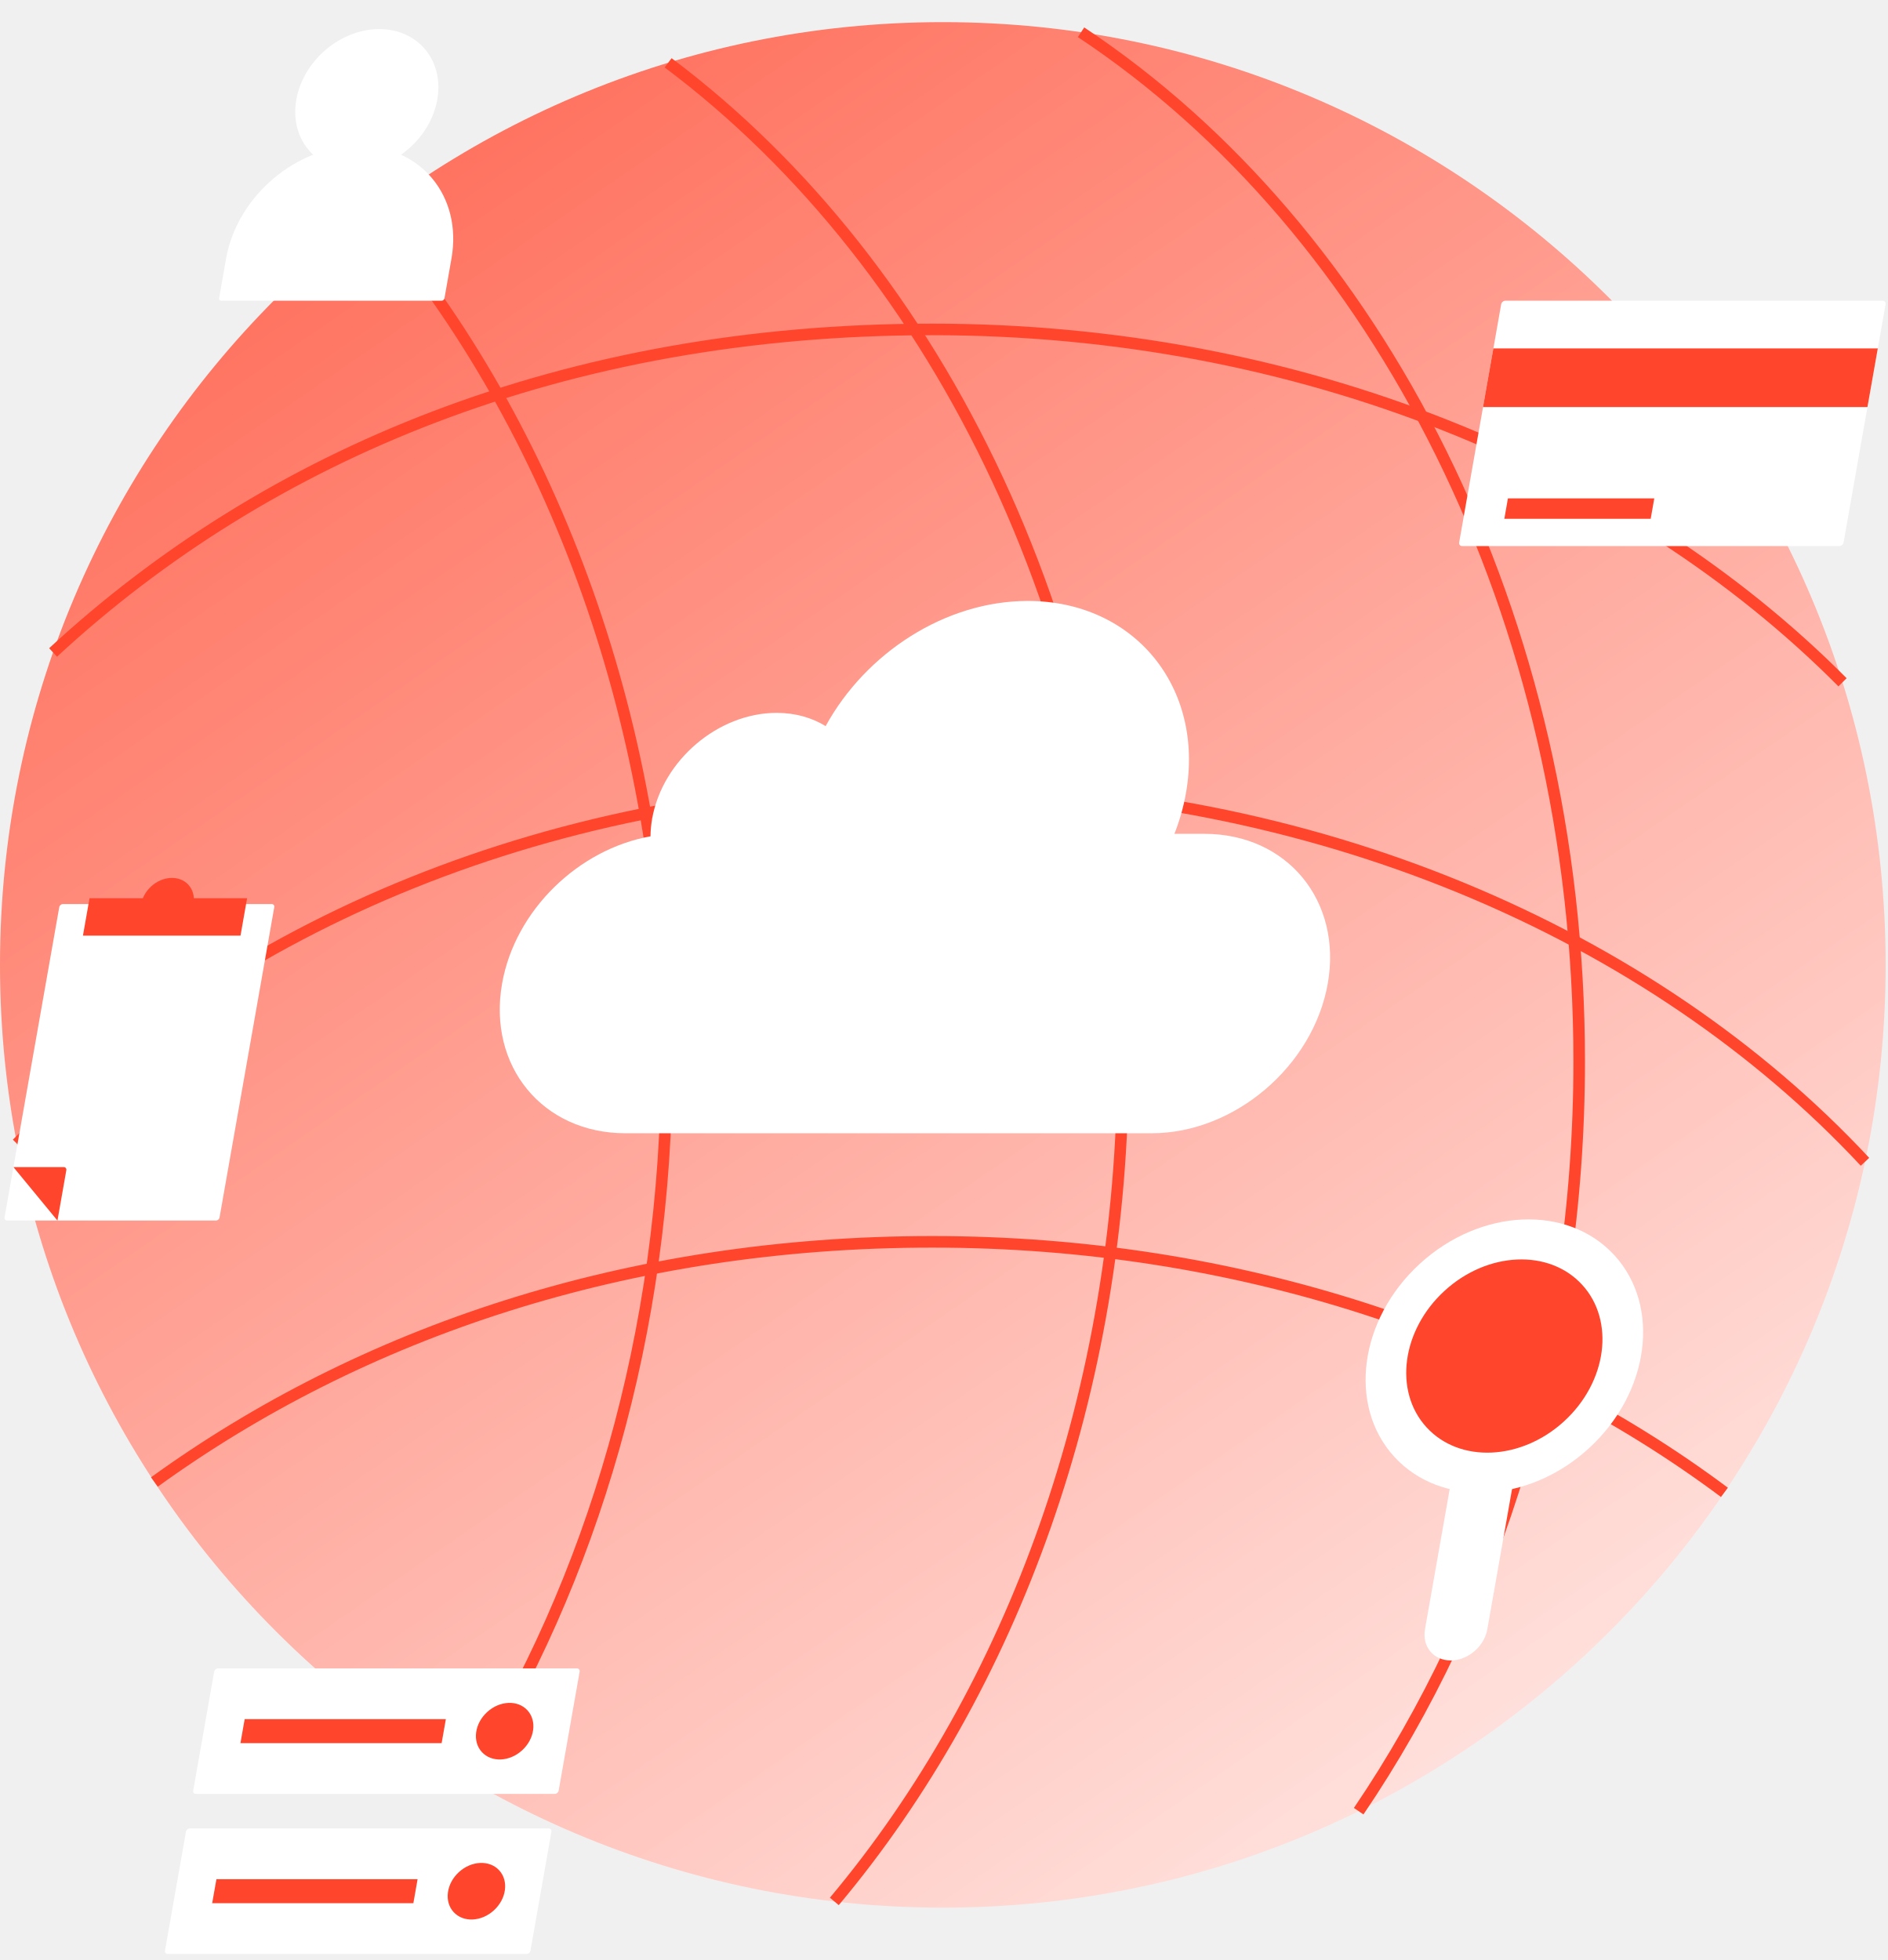
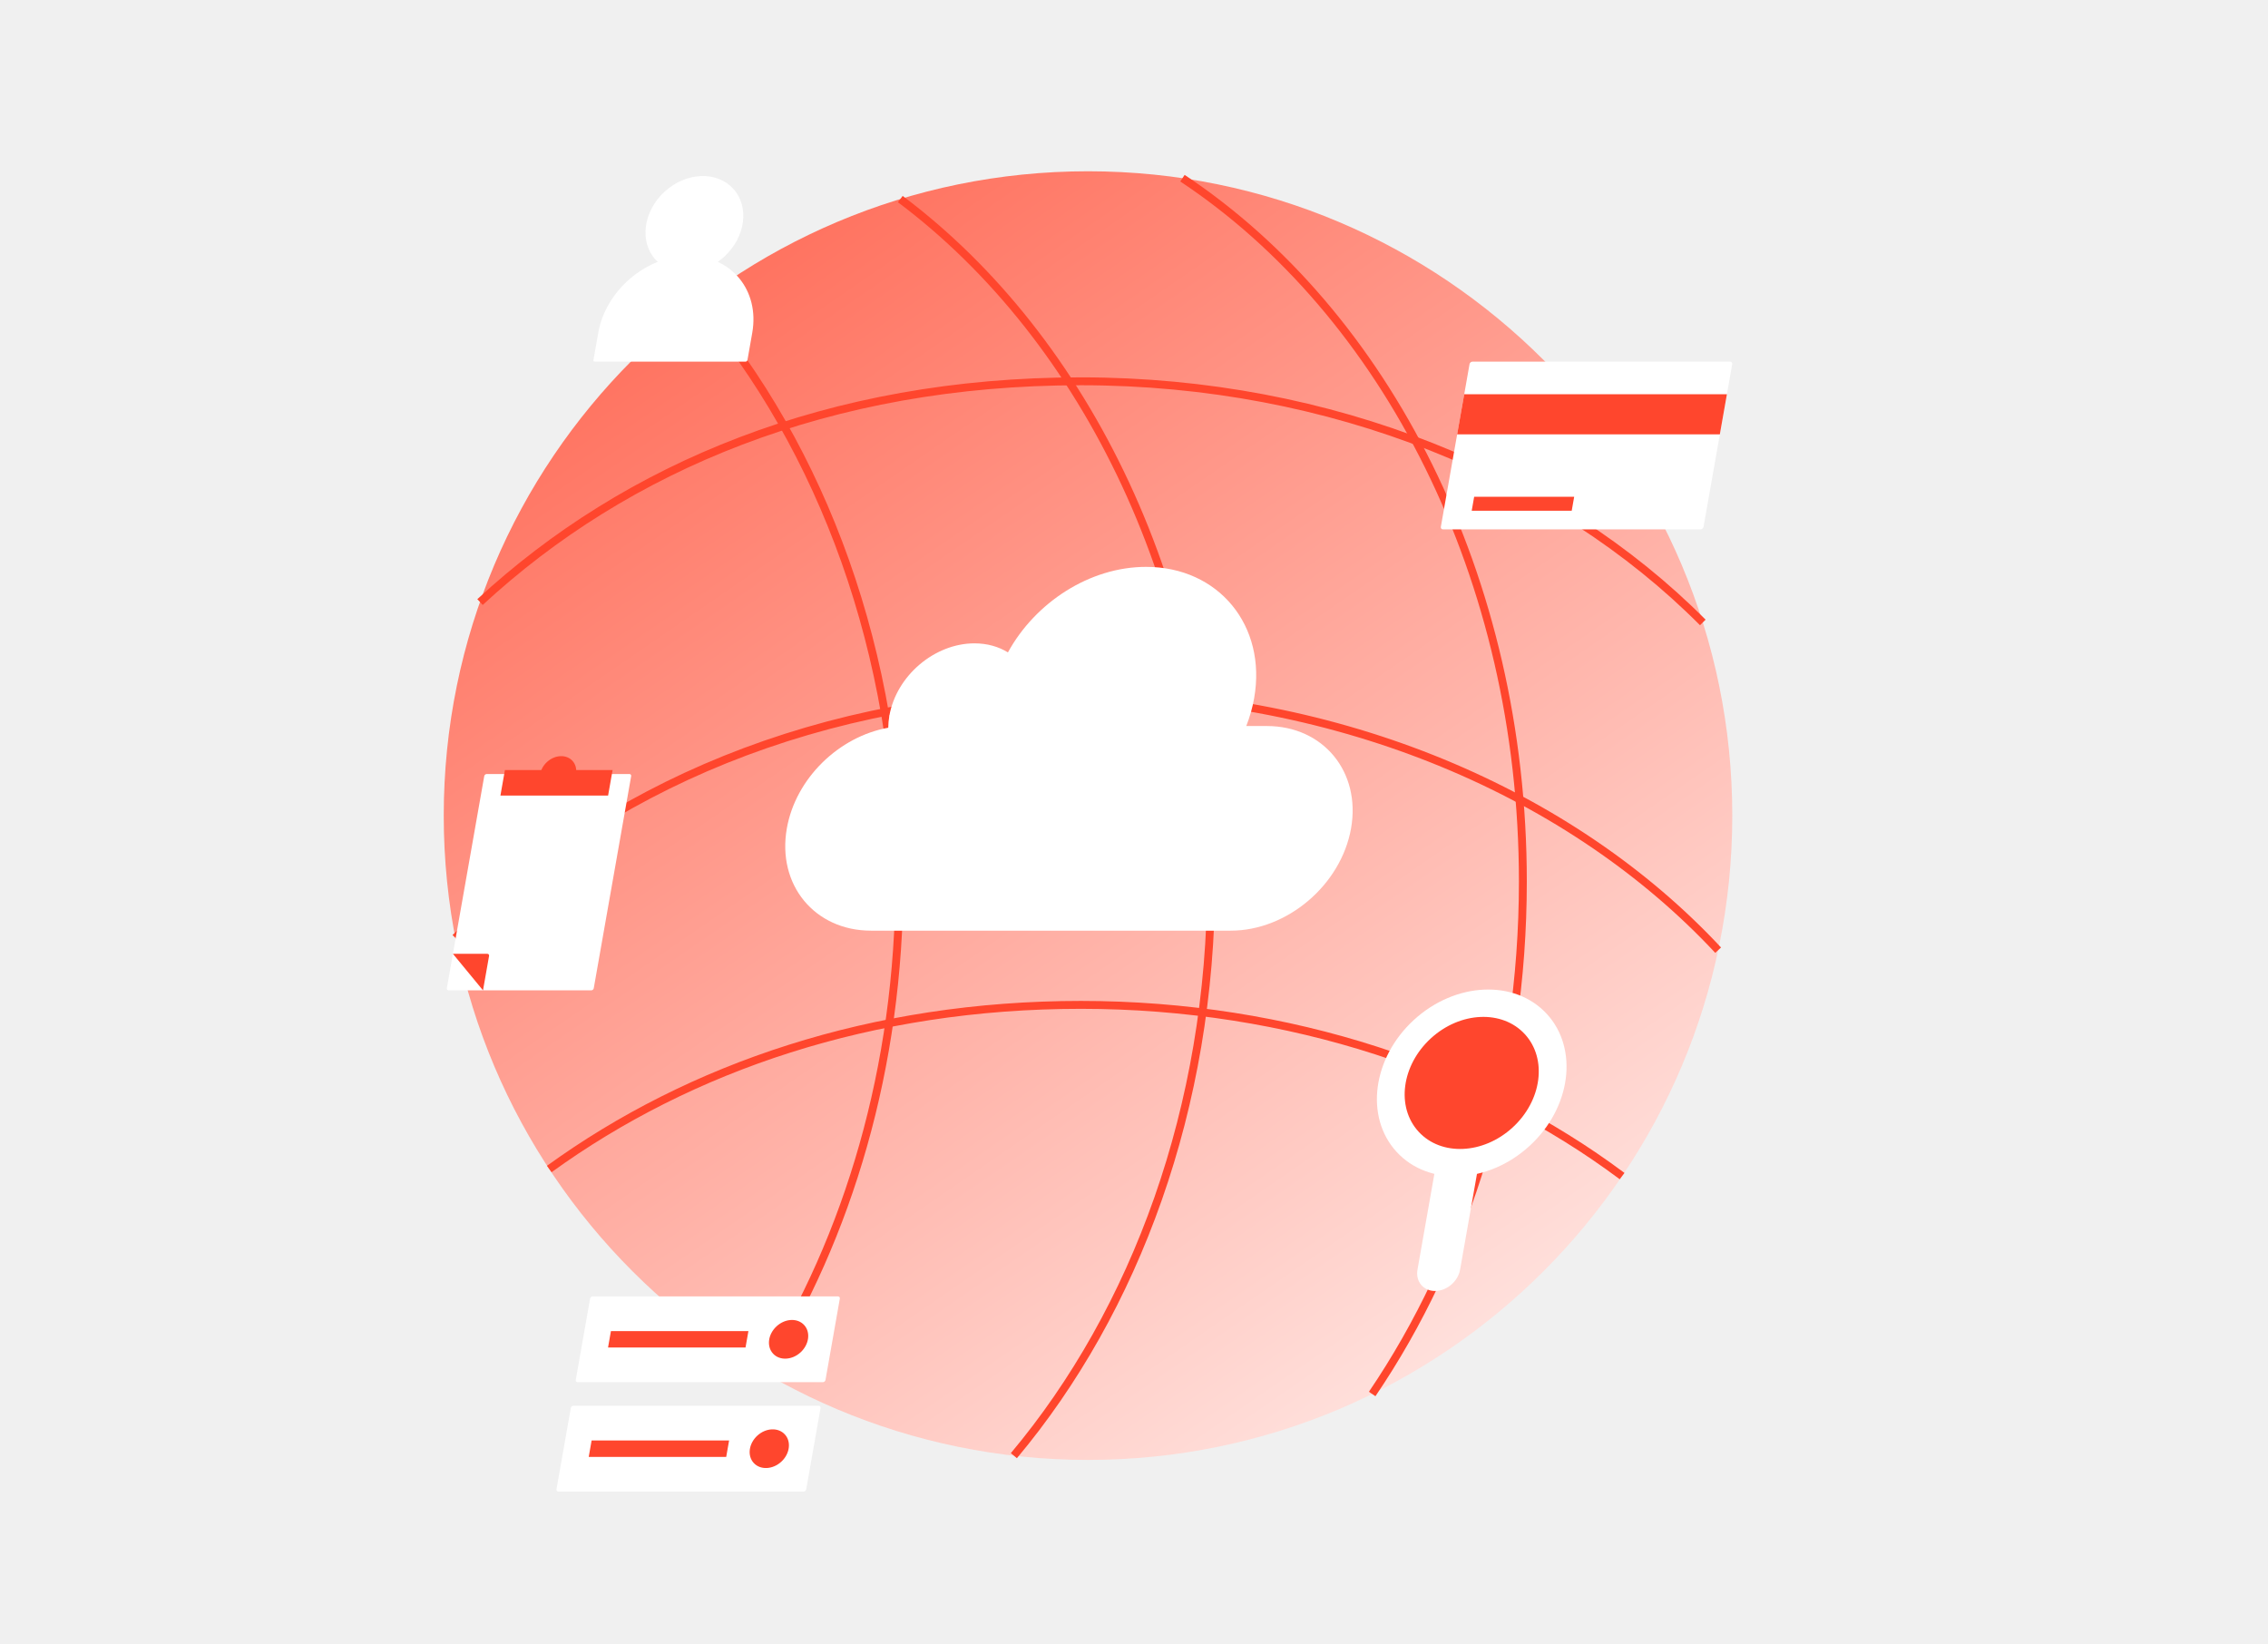
- <svg xmlns="http://www.w3.org/2000/svg" width="157" height="163" viewBox="0 0 157 163" fill="none">
-   <path d="M78.403 158.646C121.703 158.646 156.806 123.544 156.806 80.244C156.806 36.943 121.703 1.841 78.403 1.841C35.102 1.841 0 36.943 0 80.244C0 123.544 35.102 158.646 78.403 158.646Z" fill="url(#paint0_linear_1611_2607)" />
-   <path d="M153.219 56.741C135.437 38.85 108.139 27.396 77.53 27.396C46.921 27.396 22.201 37.799 4.414 54.26" stroke="#FF462D" stroke-width="0.961" stroke-miterlimit="10" />
-   <path d="M155.087 96.619C137.38 77.619 109.232 65.334 77.53 65.334C45.828 65.334 19.185 76.973 1.412 95.114" stroke="#FF462D" stroke-width="0.961" stroke-miterlimit="10" />
-   <path d="M143.399 124.109C126.1 111.179 102.958 103.275 77.533 103.275C52.109 103.275 30.008 110.828 12.84 123.247" stroke="#FF462D" stroke-width="0.961" stroke-miterlimit="10" />
-   <path d="M112.984 150.624C124.43 133.76 131.322 112.006 131.322 88.261C131.322 51.223 114.552 19.031 89.896 2.683" stroke="#FF462D" stroke-width="0.961" stroke-miterlimit="10" />
-   <path d="M69.381 158.128C84.177 140.48 93.383 115.701 93.383 88.26C93.383 53.055 78.234 22.231 55.56 5.224" stroke="#FF462D" stroke-width="0.961" stroke-miterlimit="10" />
-   <path d="M30.961 17.824C46.039 35.508 55.443 60.525 55.443 88.26C55.443 110.771 49.248 131.491 38.855 147.952" stroke="#FF462D" stroke-width="0.961" stroke-miterlimit="10" />
-   <path fill-rule="evenodd" clip-rule="evenodd" d="M97.663 69.343C98.094 68.249 98.418 67.112 98.623 65.948C100.178 57.127 94.289 49.977 85.468 49.977C78.605 49.977 71.989 54.306 68.658 60.385C67.518 59.684 66.134 59.284 64.586 59.284C59.724 59.284 55.088 63.226 54.231 68.088C54.142 68.586 54.099 69.075 54.094 69.551C48.112 70.617 42.829 75.694 41.753 81.794C40.54 88.67 45.132 94.245 52.007 94.245H95.769C102.645 94.245 109.202 88.671 110.415 81.794C111.628 74.919 107.036 69.344 100.161 69.344H97.661L97.663 69.343Z" fill="white" />
-   <path d="M34.129 12.24C36.736 9.853 37.227 6.145 35.224 3.959C33.222 1.772 29.486 1.935 26.879 4.323C24.271 6.71 23.781 10.418 25.783 12.604C27.785 14.791 31.521 14.628 34.129 12.24Z" fill="white" />
-   <path fill-rule="evenodd" clip-rule="evenodd" d="M36.73 25.006H18.379C18.271 25.006 18.199 24.919 18.218 24.811L18.802 21.498C19.715 16.322 24.65 12.127 29.825 12.127C35.001 12.127 38.457 16.323 37.544 21.498L36.96 24.811C36.941 24.919 36.838 25.006 36.73 25.006Z" fill="white" />
-   <path fill-rule="evenodd" clip-rule="evenodd" d="M120.632 138.088C119.202 138.088 118.246 136.927 118.498 135.496L121.767 116.956H126.951L123.682 135.496C123.43 136.927 122.065 138.088 120.632 138.088Z" fill="white" />
-   <path d="M132.127 120.447C137.181 115.818 138.132 108.63 134.251 104.392C130.37 100.153 123.126 100.469 118.071 105.097C113.017 109.726 112.066 116.914 115.947 121.152C119.828 125.391 127.072 125.075 132.127 120.447Z" fill="white" />
-   <path d="M130.067 118.2C133.641 114.927 134.314 109.844 131.569 106.847C128.825 103.85 123.702 104.073 120.128 107.346C116.554 110.619 115.881 115.702 118.626 118.699C121.37 121.697 126.493 121.473 130.067 118.2Z" fill="#FF462D" />
-   <path fill-rule="evenodd" clip-rule="evenodd" d="M17.956 101.505H0.59C0.448 101.505 0.354 101.39 0.378 101.248L4.928 75.441C4.953 75.298 5.088 75.184 5.231 75.184H22.596C22.738 75.184 22.833 75.298 22.808 75.441L18.257 101.248C18.233 101.39 18.097 101.505 17.955 101.505H17.956Z" fill="white" />
-   <path fill-rule="evenodd" clip-rule="evenodd" d="M1.116 97.061H5.305C5.447 97.061 5.541 97.176 5.516 97.319L4.778 101.507L1.116 97.061Z" fill="#FF462D" />
-   <path fill-rule="evenodd" clip-rule="evenodd" d="M20.001 77.808H6.898L7.446 74.698H20.549L20.001 77.808Z" fill="#FF462D" />
-   <path d="M15.26 76.654C16.228 75.768 16.41 74.392 15.667 73.58C14.924 72.769 13.537 72.83 12.57 73.716C11.602 74.602 11.42 75.978 12.163 76.79C12.906 77.601 14.293 77.54 15.26 76.654Z" fill="#FF462D" />
-   <path fill-rule="evenodd" clip-rule="evenodd" d="M46.137 149.186H16.29C16.14 149.186 16.04 149.065 16.066 148.915L17.81 139.021C17.837 138.87 17.98 138.749 18.13 138.749H47.977C48.128 138.749 48.227 138.87 48.201 139.021L46.457 148.915C46.431 149.065 46.288 149.186 46.137 149.186Z" fill="white" />
-   <path fill-rule="evenodd" clip-rule="evenodd" d="M43.791 162.496H13.943C13.793 162.496 13.693 162.375 13.72 162.224L15.464 152.33C15.49 152.18 15.633 152.059 15.784 152.059H45.631C45.781 152.059 45.881 152.18 45.855 152.33L44.111 162.224C44.084 162.375 43.941 162.496 43.791 162.496Z" fill="white" />
-   <path d="M43.421 145.56C44.468 144.601 44.665 143.112 43.861 142.234C43.057 141.356 41.556 141.422 40.51 142.38C39.462 143.339 39.266 144.828 40.069 145.706C40.873 146.584 42.374 146.518 43.421 145.56Z" fill="#FF462D" />
-   <path fill-rule="evenodd" clip-rule="evenodd" d="M36.725 144.966H19.995L20.346 142.971H37.077L36.725 144.966Z" fill="#FF462D" />
-   <path d="M41.073 158.869C42.12 157.911 42.317 156.422 41.513 155.544C40.709 154.666 39.209 154.731 38.162 155.69C37.115 156.649 36.918 158.138 37.722 159.015C38.526 159.893 40.026 159.828 41.073 158.869Z" fill="#FF462D" />
-   <path fill-rule="evenodd" clip-rule="evenodd" d="M34.375 158.277H17.644L17.997 156.282H34.726L34.375 158.277Z" fill="#FF462D" />
-   <path fill-rule="evenodd" clip-rule="evenodd" d="M152.954 45.412H121.589C121.422 45.412 121.311 45.277 121.341 45.111L124.833 25.308C124.862 25.141 125.02 25.007 125.187 25.007H156.552C156.719 25.007 156.829 25.141 156.8 25.308L153.308 45.111C153.279 45.277 153.121 45.412 152.954 45.412Z" fill="white" />
-   <path fill-rule="evenodd" clip-rule="evenodd" d="M123.325 33.85H155.293L156.153 28.975H124.184L123.325 33.85Z" fill="#FF462D" />
-   <path fill-rule="evenodd" clip-rule="evenodd" d="M137.268 43.145H125.097L125.396 41.444H137.567L137.268 43.145Z" fill="#FF462D" />
+ <svg xmlns="http://www.w3.org/2000/svg" width="276" height="200" viewBox="0 0 276 200" fill="none">
+   <path d="M132.403 177.646C175.703 177.646 210.806 142.544 210.806 99.244C210.806 55.943 175.703 20.841 132.403 20.841C89.102 20.841 54 55.943 54 99.244C54 142.544 89.102 177.646 132.403 177.646Z" fill="url(#paint0_linear_21_78)" />
+   <path d="M207.219 75.741C189.437 57.85 162.139 46.397 131.53 46.397C100.921 46.397 76.201 56.799 58.414 73.26" stroke="#FF462D" stroke-width="0.961" stroke-miterlimit="10" />
+   <path d="M209.087 115.619C191.38 96.619 163.232 84.334 131.53 84.334C99.828 84.334 73.185 95.973 55.412 114.114" stroke="#FF462D" stroke-width="0.961" stroke-miterlimit="10" />
+   <path d="M197.399 143.109C180.1 130.179 156.958 122.275 131.533 122.275C106.109 122.275 84.008 129.828 66.84 142.247" stroke="#FF462D" stroke-width="0.961" stroke-miterlimit="10" />
+   <path d="M166.984 169.624C178.43 152.76 185.322 131.006 185.322 107.261C185.322 70.223 168.552 38.031 143.896 21.683" stroke="#FF462D" stroke-width="0.961" stroke-miterlimit="10" />
+   <path d="M123.381 177.128C138.177 159.48 147.383 134.701 147.383 107.26C147.383 72.055 132.234 41.231 109.561 24.224" stroke="#FF462D" stroke-width="0.961" stroke-miterlimit="10" />
+   <path d="M84.961 36.824C100.039 54.508 109.443 79.525 109.443 107.26C109.443 129.771 103.248 150.491 92.855 166.952" stroke="#FF462D" stroke-width="0.961" stroke-miterlimit="10" />
+   <path fill-rule="evenodd" clip-rule="evenodd" d="M151.663 88.343C152.093 87.249 152.418 86.112 152.623 84.948C154.178 76.127 148.289 68.978 139.468 68.978C132.605 68.978 125.989 73.306 122.658 79.385C121.518 78.683 120.134 78.284 118.586 78.284C113.724 78.284 109.088 82.226 108.231 87.088C108.142 87.586 108.099 88.075 108.094 88.551C102.112 89.617 96.829 94.694 95.753 100.795C94.54 107.67 99.132 113.245 106.007 113.245H149.769C156.645 113.245 163.202 107.671 164.415 100.795C165.628 93.919 161.036 88.344 154.161 88.344H151.661L151.663 88.343Z" fill="white" />
+   <path d="M88.129 31.241C90.736 28.853 91.227 25.145 89.225 22.959C87.222 20.772 83.486 20.935 80.879 23.323C78.271 25.71 77.781 29.418 79.783 31.605C81.785 33.791 85.522 33.628 88.129 31.241Z" fill="white" />
+   <path fill-rule="evenodd" clip-rule="evenodd" d="M90.73 44.006H72.379C72.271 44.006 72.199 43.919 72.218 43.811L72.802 40.498C73.715 35.322 78.65 31.127 83.825 31.127C89.001 31.127 92.457 35.323 91.544 40.498L90.96 43.811C90.941 43.919 90.838 44.006 90.73 44.006Z" fill="white" />
+   <path fill-rule="evenodd" clip-rule="evenodd" d="M174.632 157.088C173.202 157.088 172.246 155.927 172.498 154.496L175.767 135.956H180.951L177.682 154.496C177.43 155.927 176.065 157.088 174.632 157.088Z" fill="white" />
+   <path d="M186.127 139.447C191.181 134.818 192.132 127.63 188.251 123.392C184.37 119.153 177.126 119.469 172.071 124.097C167.017 128.726 166.066 135.914 169.947 140.152C173.828 144.391 181.072 144.075 186.127 139.447Z" fill="white" />
+   <path d="M184.067 137.2C187.641 133.927 188.314 128.844 185.569 125.847C182.825 122.85 177.702 123.073 174.128 126.346C170.554 129.619 169.881 134.702 172.626 137.699C175.37 140.697 180.493 140.473 184.067 137.2Z" fill="#FF462D" />
+   <path fill-rule="evenodd" clip-rule="evenodd" d="M71.956 120.505H54.59C54.448 120.505 54.354 120.39 54.379 120.248L58.928 94.441C58.953 94.298 59.088 94.184 59.231 94.184H76.596C76.739 94.184 76.833 94.298 76.808 94.441L72.257 120.248C72.233 120.39 72.098 120.505 71.956 120.505Z" fill="white" />
+   <path fill-rule="evenodd" clip-rule="evenodd" d="M55.116 116.062H59.305C59.447 116.062 59.541 116.176 59.516 116.319L58.778 120.507L55.116 116.062Z" fill="#FF462D" />
+   <path fill-rule="evenodd" clip-rule="evenodd" d="M74.001 96.808H60.898L61.446 93.698H74.549L74.001 96.808Z" fill="#FF462D" />
+   <path d="M69.26 95.654C70.228 94.768 70.41 93.392 69.667 92.581C68.924 91.769 67.537 91.83 66.57 92.716C65.602 93.602 65.42 94.978 66.163 95.79C66.906 96.601 68.293 96.541 69.26 95.654Z" fill="#FF462D" />
+   <path fill-rule="evenodd" clip-rule="evenodd" d="M100.137 168.186H70.29C70.14 168.186 70.04 168.065 70.066 167.915L71.81 158.021C71.837 157.87 71.98 157.749 72.13 157.749H101.978C102.128 157.749 102.228 157.87 102.201 158.021L100.457 167.915C100.431 168.065 100.288 168.186 100.137 168.186Z" fill="white" />
+   <path fill-rule="evenodd" clip-rule="evenodd" d="M97.791 181.496H67.943C67.793 181.496 67.693 181.375 67.719 181.224L69.464 171.33C69.49 171.18 69.633 171.059 69.784 171.059H99.631C99.781 171.059 99.881 171.18 99.855 171.33L98.111 181.224C98.084 181.375 97.941 181.496 97.791 181.496Z" fill="white" />
+   <path d="M97.421 164.56C98.468 163.601 98.665 162.112 97.861 161.234C97.057 160.356 95.556 160.422 94.51 161.38C93.463 162.339 93.266 163.828 94.07 164.706C94.873 165.584 96.374 165.518 97.421 164.56Z" fill="#FF462D" />
+   <path fill-rule="evenodd" clip-rule="evenodd" d="M90.725 163.966H73.995L74.346 161.971H91.077L90.725 163.966Z" fill="#FF462D" />
+   <path d="M95.073 177.869C96.12 176.911 96.317 175.422 95.513 174.544C94.709 173.666 93.209 173.731 92.162 174.69C91.115 175.649 90.918 177.138 91.722 178.015C92.526 178.893 94.026 178.828 95.073 177.869Z" fill="#FF462D" />
+   <path fill-rule="evenodd" clip-rule="evenodd" d="M88.375 177.277H71.644L71.996 175.282H88.726L88.375 177.277Z" fill="#FF462D" />
+   <path fill-rule="evenodd" clip-rule="evenodd" d="M206.954 64.412H175.589C175.422 64.412 175.311 64.277 175.341 64.111L178.833 44.308C178.862 44.141 179.02 44.007 179.187 44.007H210.552C210.719 44.007 210.829 44.141 210.8 44.308L207.308 64.111C207.279 64.277 207.121 64.412 206.954 64.412Z" fill="white" />
+   <path fill-rule="evenodd" clip-rule="evenodd" d="M177.325 52.85H209.293L210.153 47.975H178.184L177.325 52.85Z" fill="#FF462D" />
+   <path fill-rule="evenodd" clip-rule="evenodd" d="M191.268 62.145H179.097L179.396 60.444H191.567L191.268 62.145Z" fill="#FF462D" />
  <defs>
-     <linearGradient id="paint0_linear_1611_2607" x1="-4.156" y1="-48.999" x2="153.344" y2="179.501" gradientUnits="userSpaceOnUse">
+     <linearGradient id="paint0_linear_21_78" x1="49.844" y1="-29.999" x2="207.344" y2="198.501" gradientUnits="userSpaceOnUse">
      <stop offset="0.034" stop-color="#FF462D" />
      <stop offset="1" stop-color="white" />
    </linearGradient>
  </defs>
</svg>
